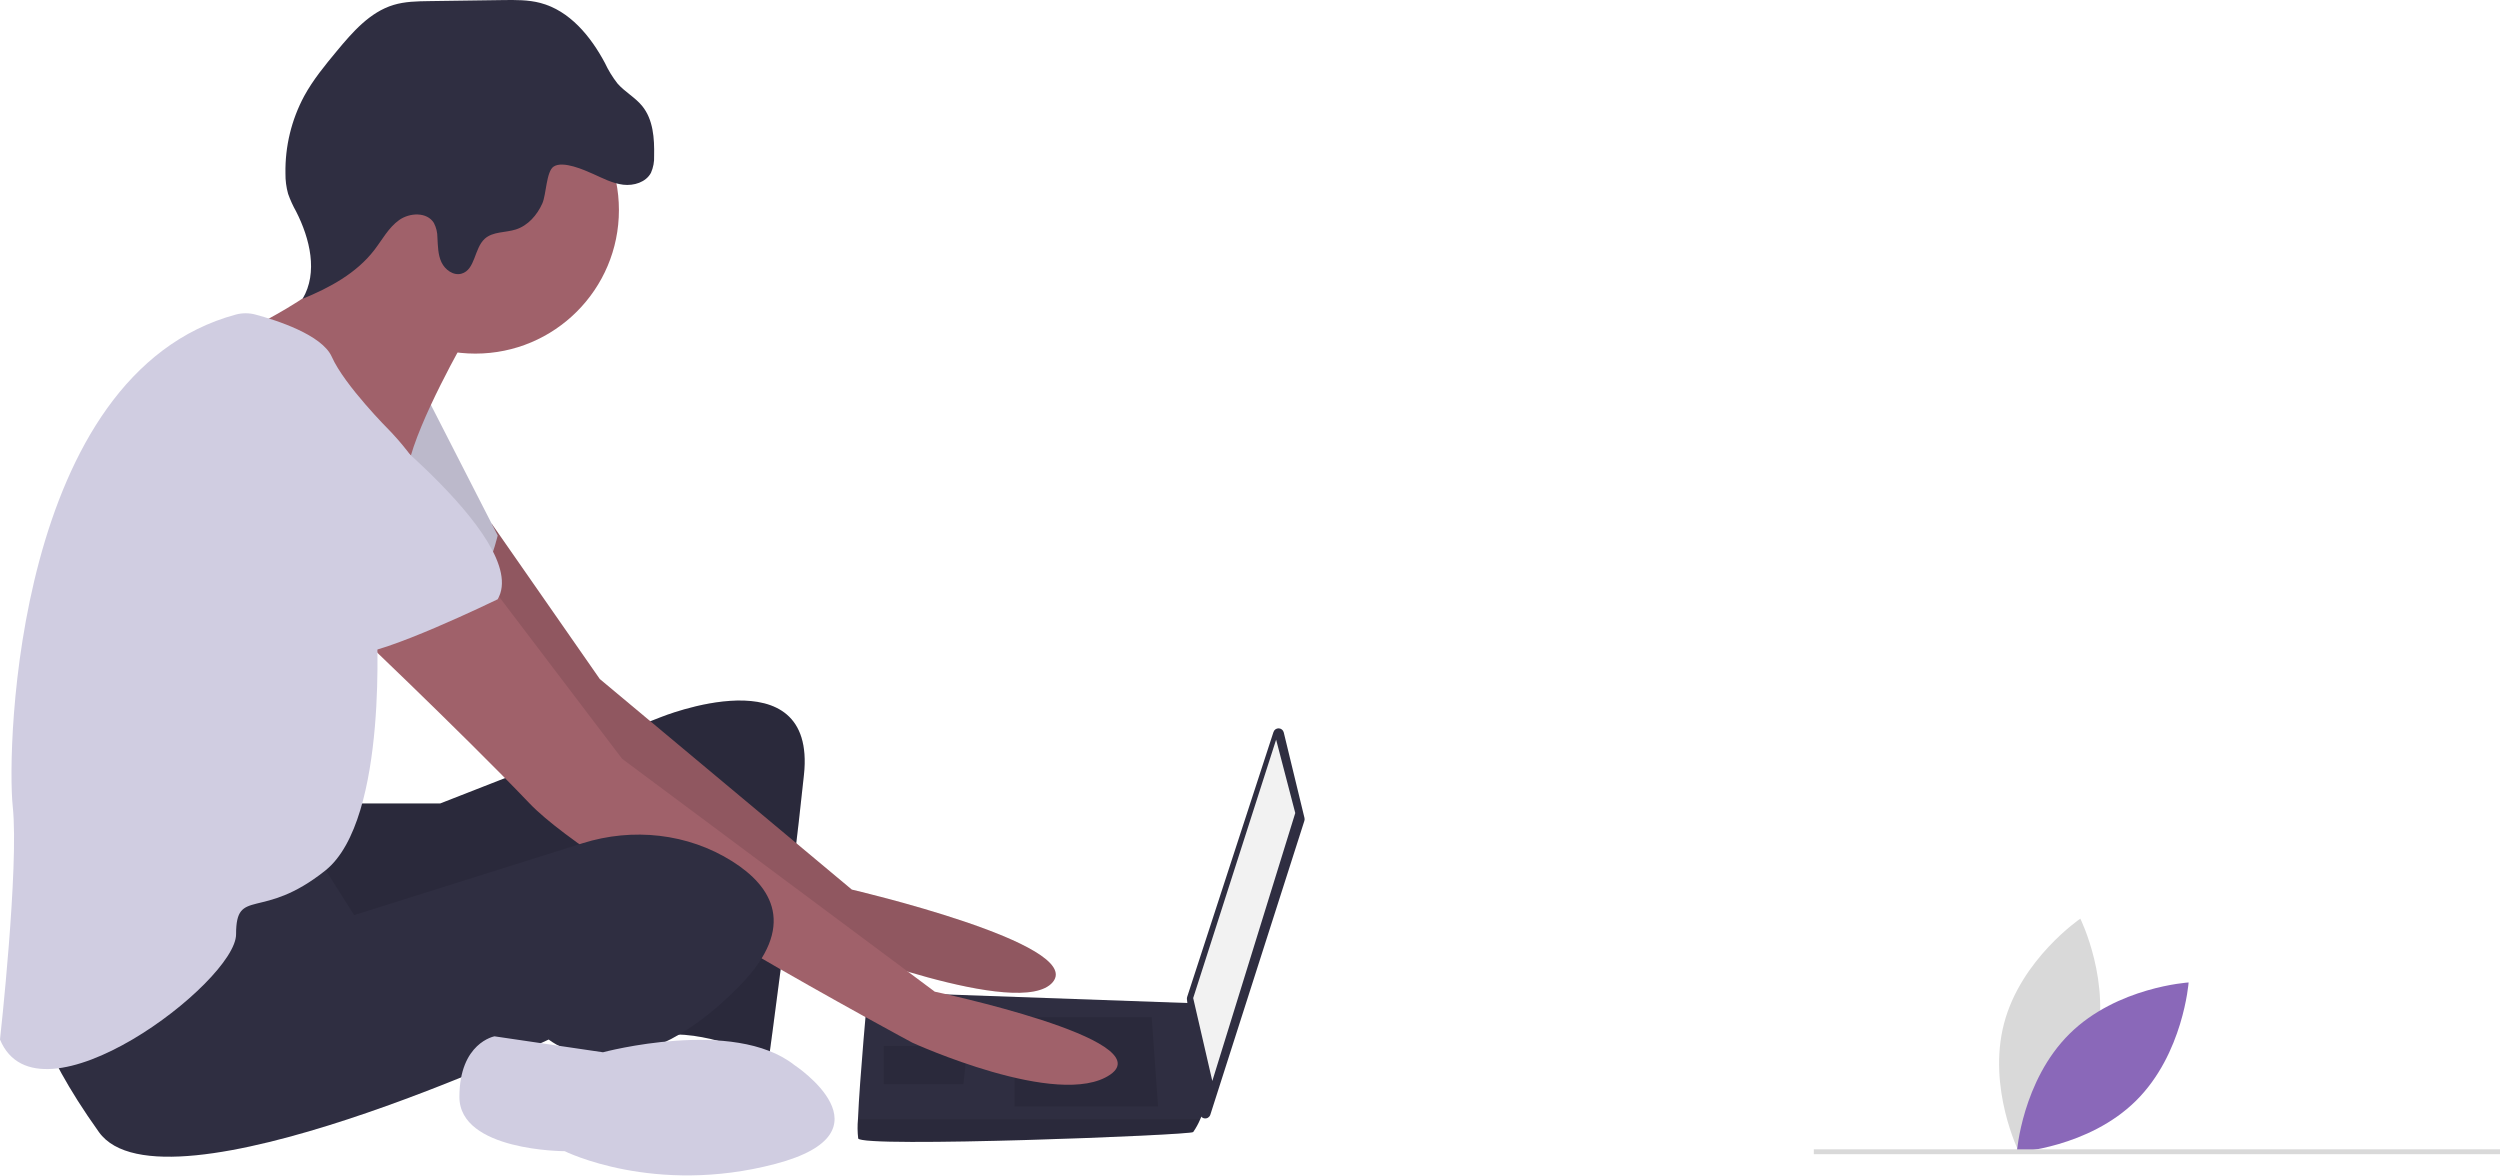
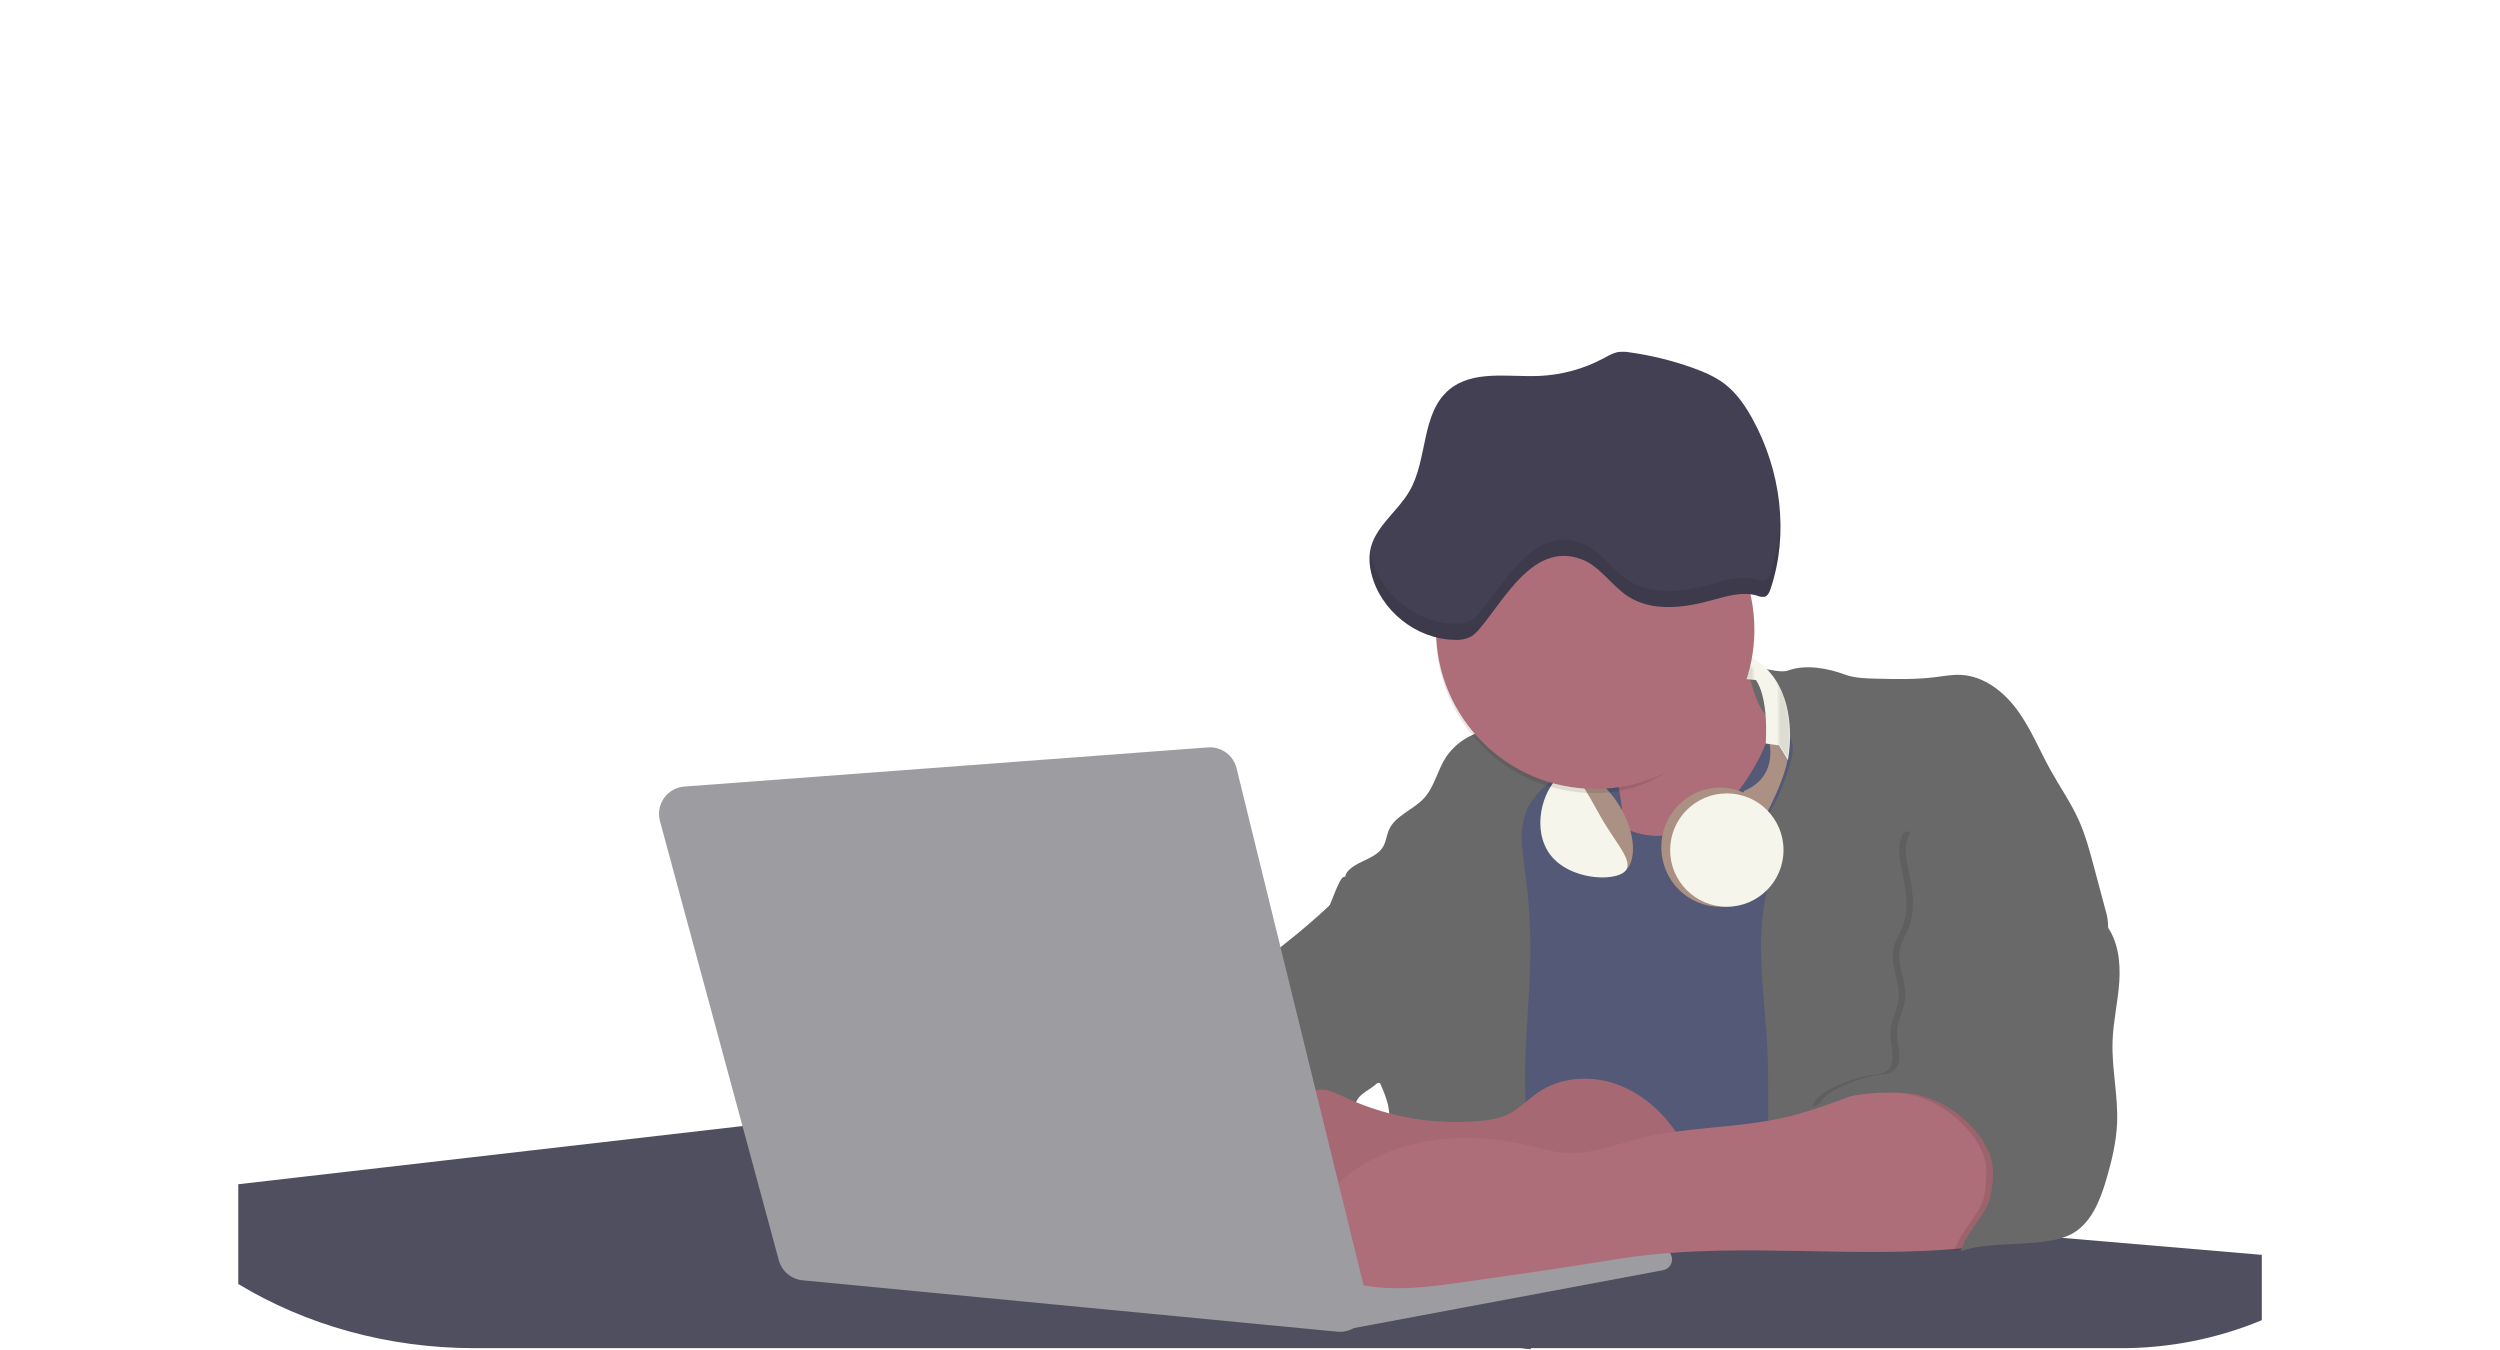
- <svg xmlns="http://www.w3.org/2000/svg" width="857.05" height="402.963">
-   <g data-name="Group 3" transform="translate(0 -224.803)">
-     <path data-name="Path 1" d="M718.302 583.873c-5.806 22.109-26.15 35.926-26.15 35.926s-10.931-22.029-5.125-44.138 26.15-35.925 26.15-35.925 10.93 22.028 5.125 44.137z" fill="#d9d9d9" />
-     <path data-name="Path 2" d="M709.496 579.197c-16.261 16.065-18.08 40.59-18.08 40.59s24.545-1.522 40.806-17.588 18.08-40.59 18.08-40.59-24.545 1.522-40.806 17.588z" fill="#8a68b9" />
-     <path data-name="Path 3" d="M120.306 500.239h30.624l75.465-29.53s53.591-21.874 49.217 19.687-12.031 97.339-12.031 97.339-24.061-10.937-37.186-7.656-4.375-66.716-4.375-66.716-107.182 51.405-117.026 44.846-12.031-52.5-12.031-52.5z" fill="#2f2e41" />
-     <path data-name="Path 4" d="M120.306 500.239h30.624l75.465-29.53s53.591-21.874 49.217 19.687-12.031 97.339-12.031 97.339-24.061-10.937-37.186-7.656-4.375-66.716-4.375-66.716-107.182 51.405-117.026 44.846-12.031-52.5-12.031-52.5z" opacity=".1" />
-     <path data-name="Path 5" d="M168.555 404.337l37.061 53.248 86.4 72.184s79.84 18.593 68.9 31.717-77.653-13.124-77.653-13.124-99.527-72.184-102.808-77.653-39.369-56.872-39.369-56.872z" fill="#a0616a" />
-     <path data-name="Path 6" d="M168.555 404.337l37.061 53.248 86.4 72.184s79.84 18.593 68.9 31.717-77.653-13.124-77.653-13.124-99.527-72.184-102.808-77.653-39.369-56.872-39.369-56.872z" opacity=".1" />
-     <path data-name="Path 7" d="M146.556 361.34l24.061 47.029s-5.469 22.968-14.218 25.155-45.935-28.436-45.935-28.436z" fill="#d0cde1" />
-     <path data-name="Path 8" d="M146.556 361.34l24.061 47.029s-5.469 22.968-14.218 25.155-45.935-28.436-45.935-28.436z" opacity=".1" />
-     <path data-name="Path 9" d="M440.094 475.889l7.108 29.319a1.83 1.83 0 01-.036.99l-32.241 100.754a1.831 1.831 0 01-3.564-.351l-4.46-39.25a1.831 1.831 0 01.078-.774l29.594-90.823a1.831 1.831 0 013.52.135z" fill="#2f2e41" />
-     <path data-name="Path 10" d="M437.48 478.366l6.562 25.156-28.436 91.871-6.558-28.437z" fill="#f2f2f2" />
-     <path data-name="Path 11" d="M294.205 615.079c1.094 3.281 113.744-1.094 114.838-2.187a23.743 23.743 0 002.406-4.375c1.028-2.187 1.969-4.375 1.969-4.375l-4.375-35.414-111.558-3.959s-2.789 30.011-3.358 43.748a32.847 32.847 0 00.078 6.562z" fill="#2f2e41" />
-     <path data-name="Path 12" d="M394.826 573.518l2.187 30.623h-49.216v-30.623z" opacity=".1" />
-     <path data-name="Path 13" d="M331.388 583.36l.293-.058-1.387 13.183h-27.339V583.36z" opacity=".1" />
-     <path data-name="Path 14" d="M294.205 615.079c1.094 3.281 113.744-1.094 114.838-2.187a23.747 23.747 0 002.406-4.375H294.132a32.828 32.828 0 00.073 6.562z" opacity=".1" />
-     <circle data-name="Ellipse 1" cx="49.217" cy="49.217" r="49.217" transform="translate(113.745 247.595)" fill="#a0616a" />
-     <path data-name="Path 15" d="M159.681 340.56s-16.406 28.436-19.687 43.748-49.217-30.624-49.217-30.624l-6.015-15.859s43.2-20.233 39.92-36.639 34.999 39.374 34.999 39.374z" fill="#a0616a" />
-     <path data-name="Path 16" d="M168.43 425.868l44.842 59.06 107.183 79.84s77.653 16.406 60.153 28.436-67.809-10.937-67.809-10.937-108.277-57.966-131.244-82.028-65.622-64.528-65.622-64.528z" fill="#a0616a" />
-     <path data-name="Path 17" d="M108.276 517.739l13.124 20.78 78.328-24.643c17.186-5.407 36.032-3.417 51.276 6.186 13.671 8.613 22.421 22.284 2.734 42.518-39.373 40.467-65.622 18.593-65.622 18.593S55.778 643.515 33.905 612.891s-22.968-45.935-22.968-45.935 84.215-52.499 97.339-49.217z" fill="#2f2e41" />
-     <path data-name="Path 18" d="M272.331 589.924s35 22.968-6.562 33.9-72.184-4.375-72.184-4.375-36.092 0-36.092-18.593 12.031-20.78 12.031-20.78l37.186 5.469s44.845-12.027 65.621 4.379z" fill="#d0cde1" />
-     <path data-name="Path 19" d="M203.336 284.431c3.35 1.493 6.672 3.261 10.313 3.694s7.789-.838 9.512-4.076a12.792 12.792 0 001.081-5.786c.132-6.006-.3-12.5-4.108-17.146-2.422-2.958-5.958-4.823-8.465-7.709a36.423 36.423 0 01-4.279-6.992c-4.876-9.158-12.1-17.959-22.129-20.6-4.19-1.1-8.585-1.049-12.917-.987l-25.267.356c-4.089.058-8.241.125-12.155 1.308-8.133 2.459-14.054 9.3-19.478 15.838-4.057 4.893-8.125 9.837-11.171 15.417a54.1 54.1 0 00-6.412 26.505 24.8 24.8 0 00.908 7.013 38.916 38.916 0 002.757 6.055c4.738 9.307 7.552 20.932 2.216 29.91 9.27-3.787 18.442-8.751 24.556-16.681 2.736-3.547 4.881-7.7 8.526-10.3s9.586-2.829 11.925.992a10.688 10.688 0 011.206 5.006c.171 2.868.166 5.846 1.382 8.448s4.112 4.7 6.877 3.924c4.762-1.341 4.306-8.65 7.974-11.97 2.785-2.521 7.083-2.039 10.661-3.184 4.169-1.334 7.3-4.945 9.08-8.943 1.355-3.039 1.335-10.991 3.9-12.637 3.216-2.065 10.527 1.216 13.507 2.545z" fill="#2f2e41" />
-     <path data-name="Path 20" d="M80.855 332.637a12.98 12.98 0 016.756.017c7.021 1.885 22.759 6.875 26.134 14.467 4.375 9.843 19.687 25.155 19.687 25.155s20.78 20.78 16.406 35-20.78 30.624-20.78 30.624 4.375 67.809-17.5 85.309-30.626 5.467-30.626 21.872-67.81 67.809-80.934 36.092c0 0 6.562-59.06 4.375-79.84-2.154-20.481 1.002-148.262 76.482-168.696z" fill="#d0cde1" />
-     <path data-name="Path 21" d="M115.932 360.247s66.716 49.216 54.685 70c0 0-40.467 19.687-49.217 18.593S78.746 409.467 70 406.186s-13.128-62.345 45.932-45.939z" fill="#d0cde1" />
-     <path data-name="Rectangle 8" fill="#d9d9d9" d="M621.812 618.814H857.05v1.662H621.812z" />
-   </g>
+ <svg xmlns="http://www.w3.org/2000/svg" id="aa7bae02-e79e-4d6b-a496-aba15f39787c" data-name="Layer 1" width="1144" height="617.32" viewBox="0 0 1144 617.32">
+   <circle cx="734.52" cy="363.89" r="34.87" fill="#535976" />
+   <path d="M760.71,460.87q5.22,22.78,8.86,45.9c.73,4.58,1.38,9.41-.28,13.74-1.39,3.61-4.22,6.43-6.44,9.59s-3.9,7.21-2.55,10.83,5.29,5.6,9.05,6.62c10.76,2.9,22.23.79,32.94-2.35a53.29,53.29,0,0,0,13.81-5.72c4.54-2.88,8.26-6.88,11.68-11,15.61-18.93,25.83-41.65,35.45-64.23a39.12,39.12,0,0,1-33.11-13.34c-3.94-4.63-6.83-11.08-4.61-16.74-6.51,3.57-14.24,3.81-21.25,6.25a75.49,75.49,0,0,0-12.5,6.15q-7.18,4.15-14.28,8.46C772.07,458.29,767,461.19,760.71,460.87Z" transform="translate(-28 -141.34)" fill="#ae6e79" />
+   <path d="M833.64,487.05c-6.11,11.89-14.06,23.32-25.41,30.4s-26.63,9-38,2c-5.6-3.42-9.84-8.62-14.73-13s-11-8.13-17.57-7.56c-7.24.63-12.91,6.28-17.76,11.69-7.36,8.22-14.47,16.79-19.68,26.52-10,18.7-12.37,40.56-11.93,61.76s3.51,42.29,3.58,63.49c.1,26.08-4.32,51.95-8.79,77.64,41.1-5.06,82.25,6,123.44,10.19,26.36,2.71,52.92,2.65,79.42,2.58,4.66,0,9.62-.12,13.5-2.7a18.2,18.2,0,0,0,5.59-6.64c3.66-6.75,5.13-14.45,6.15-22.06,2.59-19.22,2.67-38.68,2.74-58.08.18-47,.35-94.17-5.62-140.8-1.47-11.47-3.35-23-7.75-33.73s-11.58-20.6-21.62-26.35c-6.45-3.7-21.4-10.14-29-6.41C841.67,460.15,837.73,479.09,833.64,487.05Z" transform="translate(-28 -141.34)" fill="#535976" />
+   <path d="M836.68,619.77c-1.55-29-7.86-59.95,5.57-85.69,3.3-6.32-8.54-14.21-4.88-20.33a92.08,92.08,0,0,0,10.06-23.93c.76-2.89,1.37-5.95.65-8.85-1.33-5.29-6.56-8.44-11-11.66-4.9-3.56-7.42-14.41-9-20.28s12.57,1.2,18.26-.89c7.9-2.89,17.94-1.07,25.82,1.86,4.4,1.62,9.18,1.76,13.87,1.88,9.11.24,18.25.47,27.29-.65,4.06-.51,8.13-1.28,12.21-1.05,10.41.59,19.46,7.71,25.62,16.13s10.08,18.23,15.13,27.35c4.21,7.6,9.23,14.78,12.82,22.69,3.18,7,5.19,14.52,7.18,22l5.13,19.19a25.58,25.58,0,0,1,1.26,8.51c-.26,3.07-1.62,5.93-3,8.66A164.12,164.12,0,0,1,971,603.2c-10.79,13.23-23.89,25.16-30.3,41-2.5,6.17-3.89,12.73-5.16,19.27a707.94,707.94,0,0,0-10.9,79.15,174.2,174.2,0,0,0-36.52-12.21,177.61,177.61,0,0,0-19-3c-5.59-.58-12.8.52-18.12-1-8.9-2.53-9.88-17.58-11.23-25.46-2.16-12.55-2.59-25.32-2.67-38C837,648.53,837.45,634.14,836.68,619.77Z" transform="translate(-28 -141.34)" fill="#696969" />
+   <path d="M641.23,565.54c4.21,24,8.85,48.07,18,70.62-.23.22-.46.42-.69.62-.81.69-1.65,1.34-2.53,2-2.05,1.44-4.3,2.66-6,4.54a8,8,0,0,0-1.5,2.45,5.48,5.48,0,0,0,0,4.47c-4.77,2.11-10.31,1.46-15.66,1.26-4.61-.17-9.08,0-12.78,2.53-5.14,3.54-6.69,10.34-7.52,16.52q-.46,3.38-.79,6.77-.32,3.15-.52,6.32a188.61,188.61,0,0,0-.19,21q.08,1.92.21,3.84c-16.34-.39-31.23-8.91-45.32-17.19-3.22-1.89-6.54-3.88-8.63-7A15.8,15.8,0,0,1,555,674c0-.51.09-1,.16-1.52a41.58,41.58,0,0,1,2.29-8.68,107.2,107.2,0,0,1,19.19-32.65c3.58-4.18,7.61-8.27,9.28-13.52.73-2.29,1-4.72,1.74-7,3.32-9.88,15.3-14.55,19.4-24.14,1-2.29,1.46-4.8,2.7-7a17.63,17.63,0,0,1,4.25-4.75c.73-.61,1.49-1.2,2.24-1.79q10.54-8.26,20.31-17.45,1.82-1.71,3.6-3.46A59.48,59.48,0,0,0,641.23,565.54Z" transform="translate(-28 -141.34)" fill="#696969" />
+   <path d="M742,494.56c-1.44,1.52-3,2.95-4.53,4.37l-.41.37-1.62,1.5a39,39,0,0,0-7.55,8.79l-.17.28c-5.1,9.13-3.21,20.37-1.79,30.74a261.55,261.55,0,0,1,2.37,39c-.26,18-2.38,35.88-2.42,53.86,0,4.08.09,8.15.27,12.23.29,6.63.79,13.25,1.39,19.87.65,7.26,1.43,14.51,2.16,21.76.58,5.61,1.13,11.21,1.59,16.81.23,2.9.45,5.79.63,8.69.21,3.4.38,6.81.48,10.21h0c.07,2.16.11,4.31.11,6.47,0,1.23,0,2.45,0,3.67q0,3.51-.19,7-.2,4.49-.61,9c-.31,3.27-.86,6.84-3.16,9.14-.14.14-.29.27-.44.4l-3.24-.4a332.72,332.72,0,0,0-67.3-1.2c.49-3.38.94-6.75,1.38-10.14.2-1.6.4-3.21.59-4.82q.33-2.76.63-5.52c.23-2,.44-4,.64-6q.78-7.73,1.37-15.47.87-11.29,1.32-22.62.22-5.41.34-10.83.17-6.72.16-13.45,0-6.54-.11-13.1c0-1.44-.06-2.88-.18-4.31a27.35,27.35,0,0,0-.53-3.83,49.87,49.87,0,0,0-3-8.48c-.22-.52-.43-1-.64-1.55-.12-.27-.23-.55-.34-.82,5.76-5.13,9.86-12,13.8-18.76,6.39-10.89,12.93-22.26,14-34.84s-5.18-26.71-17.2-30.55c-3.27-1-6.73-1.28-10.1-1.87-3.18-.56-9.81-1.83-13.49-4.11q-3,3.08-6,6.05a22.15,22.15,0,0,1,2.17-8.71l1.42.07a2.71,2.71,0,0,1-.16-1c0-1.07.74-2.28,2.32-3.62,4.71-4,12.12-4.89,15.09-10.3,1.24-2.25,1.45-4.93,2.45-7.29,2.87-6.73,11.11-9.21,16.07-14.59s6.2-13,10.21-19a28.62,28.62,0,0,1,12-10c.4-.19.81-.38,1.22-.55,8.3-3.55,18.16-4.36,26.76-4.34,3.34,0,12,.1,16.24,1.79a5.32,5.32,0,0,1,1.85,1.13C752.37,480.61,745.34,491,742,494.56Z" transform="translate(-28 -141.34)" fill="#696969" />
+   <path d="M642.72,542.69a60.88,60.88,0,0,1,46.74,4.87c7.2,4,13.66,9.58,17.62,16.78,5.95,10.8,5.69,23.82,5.27,36.15-.21,6.17-.48,12.56-3.2,18.1C706,625,700.06,629.4,694,633a42.24,42.24,0,0,1-12.32,5.33c-6.72,1.46-13.7.22-20.47-1-7.36-1.36-15.26-3-20.37-8.48-3-3.18-4.64-7.31-6.26-11.35q-3.49-8.75-7-17.48c-4.05-10.11-5.42-18.52-.07-28.37,2.43-4.49,5.4-8.69,7.8-13.21C636.51,556.14,640.81,543.28,642.72,542.69Z" transform="translate(-28 -141.34)" fill="#696969" />
+   <path d="M1063,715.56v29.9a167.3,167.3,0,0,1-64.73,12.8H728.58c-.14.14-.29.27-.44.4l-3.24-.4H245.17c-40.25,0-77.55-10.86-108.14-29.36V683.25l230.72-26.63.18,0L502.29,668l34.77,3,18.06,1.53,37.38,3.17,19.23,1.63,28,2.38,3.94.33,20.18,1.71L691.23,684l38.5,3.26,64.18,5.45,45.15,3.83,74.14,6.29,14.1,1.19,1.52.13,1.32.11,18.62,1.58,20.44,1.74,2.37.2Z" transform="translate(-28 -141.34)" fill="#504f60" />
+   <polygon points="764 573.12 474.86 523.77 463.65 580.46 596.19 596.33 637 601.44 749.26 579.33 764 573.12" fill="#9c9ca1" />
+   <path d="M642.33,739.94l144.86-27.23a5,5,0,0,1,5.94,4.93h0a5,5,0,0,1-4.09,4.93L647.57,749.06Z" transform="translate(-28 -141.34)" fill="#9c9ca1" />
+   <path d="M705.17,654.31c4.51-.42,9.08-1.13,13.14-3.13,5-2.49,8.89-6.78,13.52-9.94,10.18-7,23.8-7.94,35.47-3.92s21.41,12.63,28.23,22.91c4.53,6.85,7.93,15.59,4.73,23.15a30.51,30.51,0,0,1-4.12,6.44l-8.34,10.9a29,29,0,0,1-5.66,6.09c-3.12,2.27-7,3.2-10.82,3.76-10.15,1.48-20.48.64-30.71,1.32-17.57,1.17-34.73,6.83-52.34,6.64-10.12-.11-20.11-2.15-30-4.19l-43.77-9c-7.62-1.56-16.23-3.84-19.82-10.75-1.61-3.11-1.91-6.71-2.1-10.21-.52-9.64,0-20.36,6.68-27.31,6.28-6.52,16.21-8.58,23.71-13.4,9.18-5.91,12.21-4,21.89.44A120,120,0,0,0,705.17,654.31Z" transform="translate(-28 -141.34)" fill="#ae6e79" />
+   <path d="M705.17,654.31c4.51-.42,9.08-1.13,13.14-3.13,5-2.49,8.89-6.78,13.52-9.94,10.18-7,23.8-7.94,35.47-3.92s21.41,12.63,28.23,22.91c4.53,6.85,7.93,15.59,4.73,23.15a30.51,30.51,0,0,1-4.12,6.44l-8.34,10.9a29,29,0,0,1-5.66,6.09c-3.12,2.27-7,3.2-10.82,3.76-10.15,1.48-20.48.64-30.71,1.32-17.57,1.17-34.73,6.83-52.34,6.64-10.12-.11-20.11-2.15-30-4.19l-43.77-9c-7.62-1.56-16.23-3.84-19.82-10.75-1.61-3.11-1.91-6.71-2.1-10.21-.52-9.64,0-20.36,6.68-27.31,6.28-6.52,16.21-8.58,23.71-13.4,9.18-5.91,12.21-4,21.89.44A120,120,0,0,0,705.17,654.31Z" transform="translate(-28 -141.34)" opacity="0.05" />
+   <path d="M880.94,640.6c-12.28,4.75-24.63,9.52-37.49,12.35-21.56,4.75-44.12,4-65.51,9.43-11.3,2.88-22.53,7.52-34.14,6.58-5.19-.42-10.2-2-15.25-3.2-28.37-7-60.62-4.73-83.66,13.27-7.88,6.15-14.33,13.82-20.18,22a14.7,14.7,0,0,0,5.91,21.88A86.62,86.62,0,0,0,659,730.48c13.13,1.16,26.32-.7,39.38-2.56,19.38-2.75,38.77-5.51,58.1-8.6,6.94-1.11,13.88-2.26,20.86-3.14,50.23-6.35,101.37,1.37,151.73-3.93,5.09-.54,10.27-1.24,14.9-3.41,11.72-5.5,17.52-20,15.1-32.74s-11.76-23.33-23-29.83c-9.42-5.47-19.58-7.68-30.07-10C896.26,634,890.32,637,880.94,640.6Z" transform="translate(-28 -141.34)" fill="#ae6e79" />
+   <path d="M988.67,564.44c5.54,7.26,6.72,17,6.12,26.09s-2.76,18.08-3.08,27.21c-.44,12.52,2.58,25,2.07,37.48-.36,8.73-2.43,17.29-4.88,25.67-2.89,9.89-7.07,20.52-16.2,25.27-12.12,6.31-37.54,2.76-50.29,7.7,1.16-7.23,12.28-17.7,13.44-24.93.8-5,1.61-10.14.75-15.15-1.1-6.39-4.85-12.06-9.3-16.78-7.08-7.51-16.32-13.16-26.47-15s-35-.33-43.12,6.08c-1-6.62,17.6-13,24.14-14.43,3.26-.73,7-.32,9.61-2.39,5-3.92,1.37-11.73,1.61-18,.19-5,3.11-9.58,3.7-14.58,1-8-4.22-16.15-2.17-24,.76-2.9,2.45-5.45,3.62-8.21,3.56-8.45,2-18.09.1-27.07-1.18-5.64-2.33-12,.81-16.81,2.91-4.49,11.17,11.5,16.46,10.76,17.47-2.45,33.28-15.4,47.39-4.8,7.19,5.4,8.13,11,11,18.71C976.77,554.6,984,558.36,988.67,564.44Z" transform="translate(-28 -141.34)" opacity="0.1" />
+   <path d="M991.67,564.44c5.54,7.26,6.72,17,6.12,26.09s-2.76,18.08-3.08,27.21c-.44,12.52,2.58,25,2.07,37.48-.36,8.73-2.43,17.29-4.88,25.67-2.89,9.89-7.07,20.52-16.2,25.27-12.12,6.31-37.54,2.76-50.29,7.7,1.16-7.23,12.28-17.7,13.44-24.93.8-5,1.61-10.14.75-15.15-1.1-6.39-4.85-12.06-9.3-16.78-7.08-7.51-16.32-13.16-26.47-15s-35-.33-43.12,6.08c-1-6.62,17.6-13,24.14-14.43,3.26-.73,7-.32,9.61-2.39,5-3.92,1.37-11.73,1.61-18,.19-5,3.11-9.58,3.7-14.58,1-8-4.22-16.15-2.17-24,.76-2.9,2.45-5.45,3.62-8.21,3.56-8.45,2-18.09.1-27.07-1.18-5.64-2.33-12,.81-16.81,2.91-4.49,8.6-6.19,13.89-6.94a68.42,68.42,0,0,1,50,12.9c7.19,5.4,8.13,11,11,18.71C979.77,554.6,987,558.36,991.67,564.44Z" transform="translate(-28 -141.34)" fill="#696969" />
+   <path d="M330,517.06,384.37,718a12.55,12.55,0,0,0,10.91,9.21L640,750.72a12.54,12.54,0,0,0,13.38-15.48L593.84,492.86a12.54,12.54,0,0,0-13.12-9.51L341.13,501.27A12.54,12.54,0,0,0,330,517.06Z" transform="translate(-28 -141.34)" fill="#9c9ca1" />
+   <ellipse cx="787.11" cy="387.68" rx="26.9" ry="27.25" fill="#ab9184" />
+   <path d="M837.2,479.31s5.67,16.86-11.06,23.95L824,507l10.48,10.34S847.4,493.77,846,485.4C846,485.4,844,476.9,837.2,479.31Z" transform="translate(-28 -141.34)" fill="#ab9184" />
+   <circle cx="790.2" cy="388.99" r="25.94" fill="#f5f5eb" />
+   <path d="M846.13,489.23l-4.12-6.8-6-.85c1.28-22.39-4.53-29.06-4.53-29.06l-1.35-.13-5.88-.57-11.06-11.48v-3.26c15.54,1.85,24.13,9.23,28.77,17.88C850.16,470.14,846.13,489.23,846.13,489.23Z" transform="translate(-28 -141.34)" fill="#f5f5eb" />
+   <path d="M830.18,448.27v4.12l-5.88-.57-11.06-11.48S830.35,444.17,830.18,448.27Z" transform="translate(-28 -141.34)" stroke="#696969" stroke-miterlimit="10" opacity="0.1" />
+   <path d="M846.13,489.23l-4.12-6.8V455C850.16,470.14,846.13,489.23,846.13,489.23Z" transform="translate(-28 -141.34)" stroke="#696969" stroke-miterlimit="10" opacity="0.1" />
+   <ellipse cx="757.11" cy="518.2" rx="14.43" ry="26.32" transform="translate(-185.67 306.64) rotate(-30)" fill="#ab9184" />
+   <path d="M761,516c7.27,12.59,16.19,21,9.29,25s-27,2-34.27-10.6-.67-30,6.23-34S753.72,503.38,761,516Z" transform="translate(-28 -141.34)" fill="#f5f5eb" />
+   <path d="M825.73,425.3c0,40.23-27.53,79-67.76,79a72.85,72.85,0,0,1,0-145.7C798.2,358.64,825.73,385.06,825.73,425.3Z" transform="translate(-28 -141.34)" opacity="0.1" />
+   <circle cx="729.97" cy="288.15" r="72.85" fill="#ae6e79" />
+   <path d="M751.57,397.21c8.67,3.19,13.8,12.15,21.58,17.14,11,7,25.32,5.19,37.88,1.73,7-1.91,14.32-4.24,21.21-2.12a6,6,0,0,0,3.23.46c1.5-.43,2.24-2.09,2.73-3.57,8.52-25.4,4.69-54.17-8.17-77.67-3.32-6.06-7.3-11.92-12.78-16.13-4.32-3.31-9.4-5.48-14.52-7.33a145,145,0,0,0-28.88-7.13,17.94,17.94,0,0,0-5.27-.17c-2.41.39-4.57,1.69-6.72,2.85A68.78,68.78,0,0,1,732,313.38c-14,.53-30-2.77-40.79,6.21-13,10.77-9.76,31.78-18.19,46.4-5.58,9.67-16.34,16.69-18.11,27.7a25.57,25.57,0,0,0,.63,10.07c4.12,16.94,20.52,30.06,38,30.37a14.42,14.42,0,0,0,7.76-1.59,17.55,17.55,0,0,0,4.09-3.89C716.84,415.09,729.94,389.25,751.57,397.21Z" transform="translate(-28 -141.34)" fill="#444053" />
+   <path d="M838.2,403.48c-.49,1.48-1.23,3.14-2.73,3.57a6,6,0,0,1-3.23-.46c-6.89-2.12-14.25.21-21.2,2.12-12.57,3.46-26.92,5.31-37.88-1.73-7.79-5-12.91-14-21.59-17.14-21.63-8-34.73,17.88-46.21,31.44a17.55,17.55,0,0,1-4.09,3.89,14.42,14.42,0,0,1-7.76,1.59c-17.42-.31-33.83-13.43-38-30.37-.23-1-.43-2-.58-3,0,.09,0,.17-.05.26a25.57,25.57,0,0,0,.63,10.07c4.12,16.94,20.53,30.06,38,30.37a14.42,14.42,0,0,0,7.76-1.59,17.55,17.55,0,0,0,4.09-3.89c11.48-13.56,24.58-39.4,46.21-31.44,8.68,3.19,13.8,12.15,21.59,17.14,11,7,25.31,5.19,37.88,1.73,7-1.91,14.31-4.24,21.2-2.12a6,6,0,0,0,3.23.46c1.5-.43,2.24-2.09,2.73-3.57a90.29,90.29,0,0,0,4.48-32.26A88.8,88.8,0,0,1,838.2,403.48Z" transform="translate(-28 -141.34)" opacity="0.1" />
</svg>
